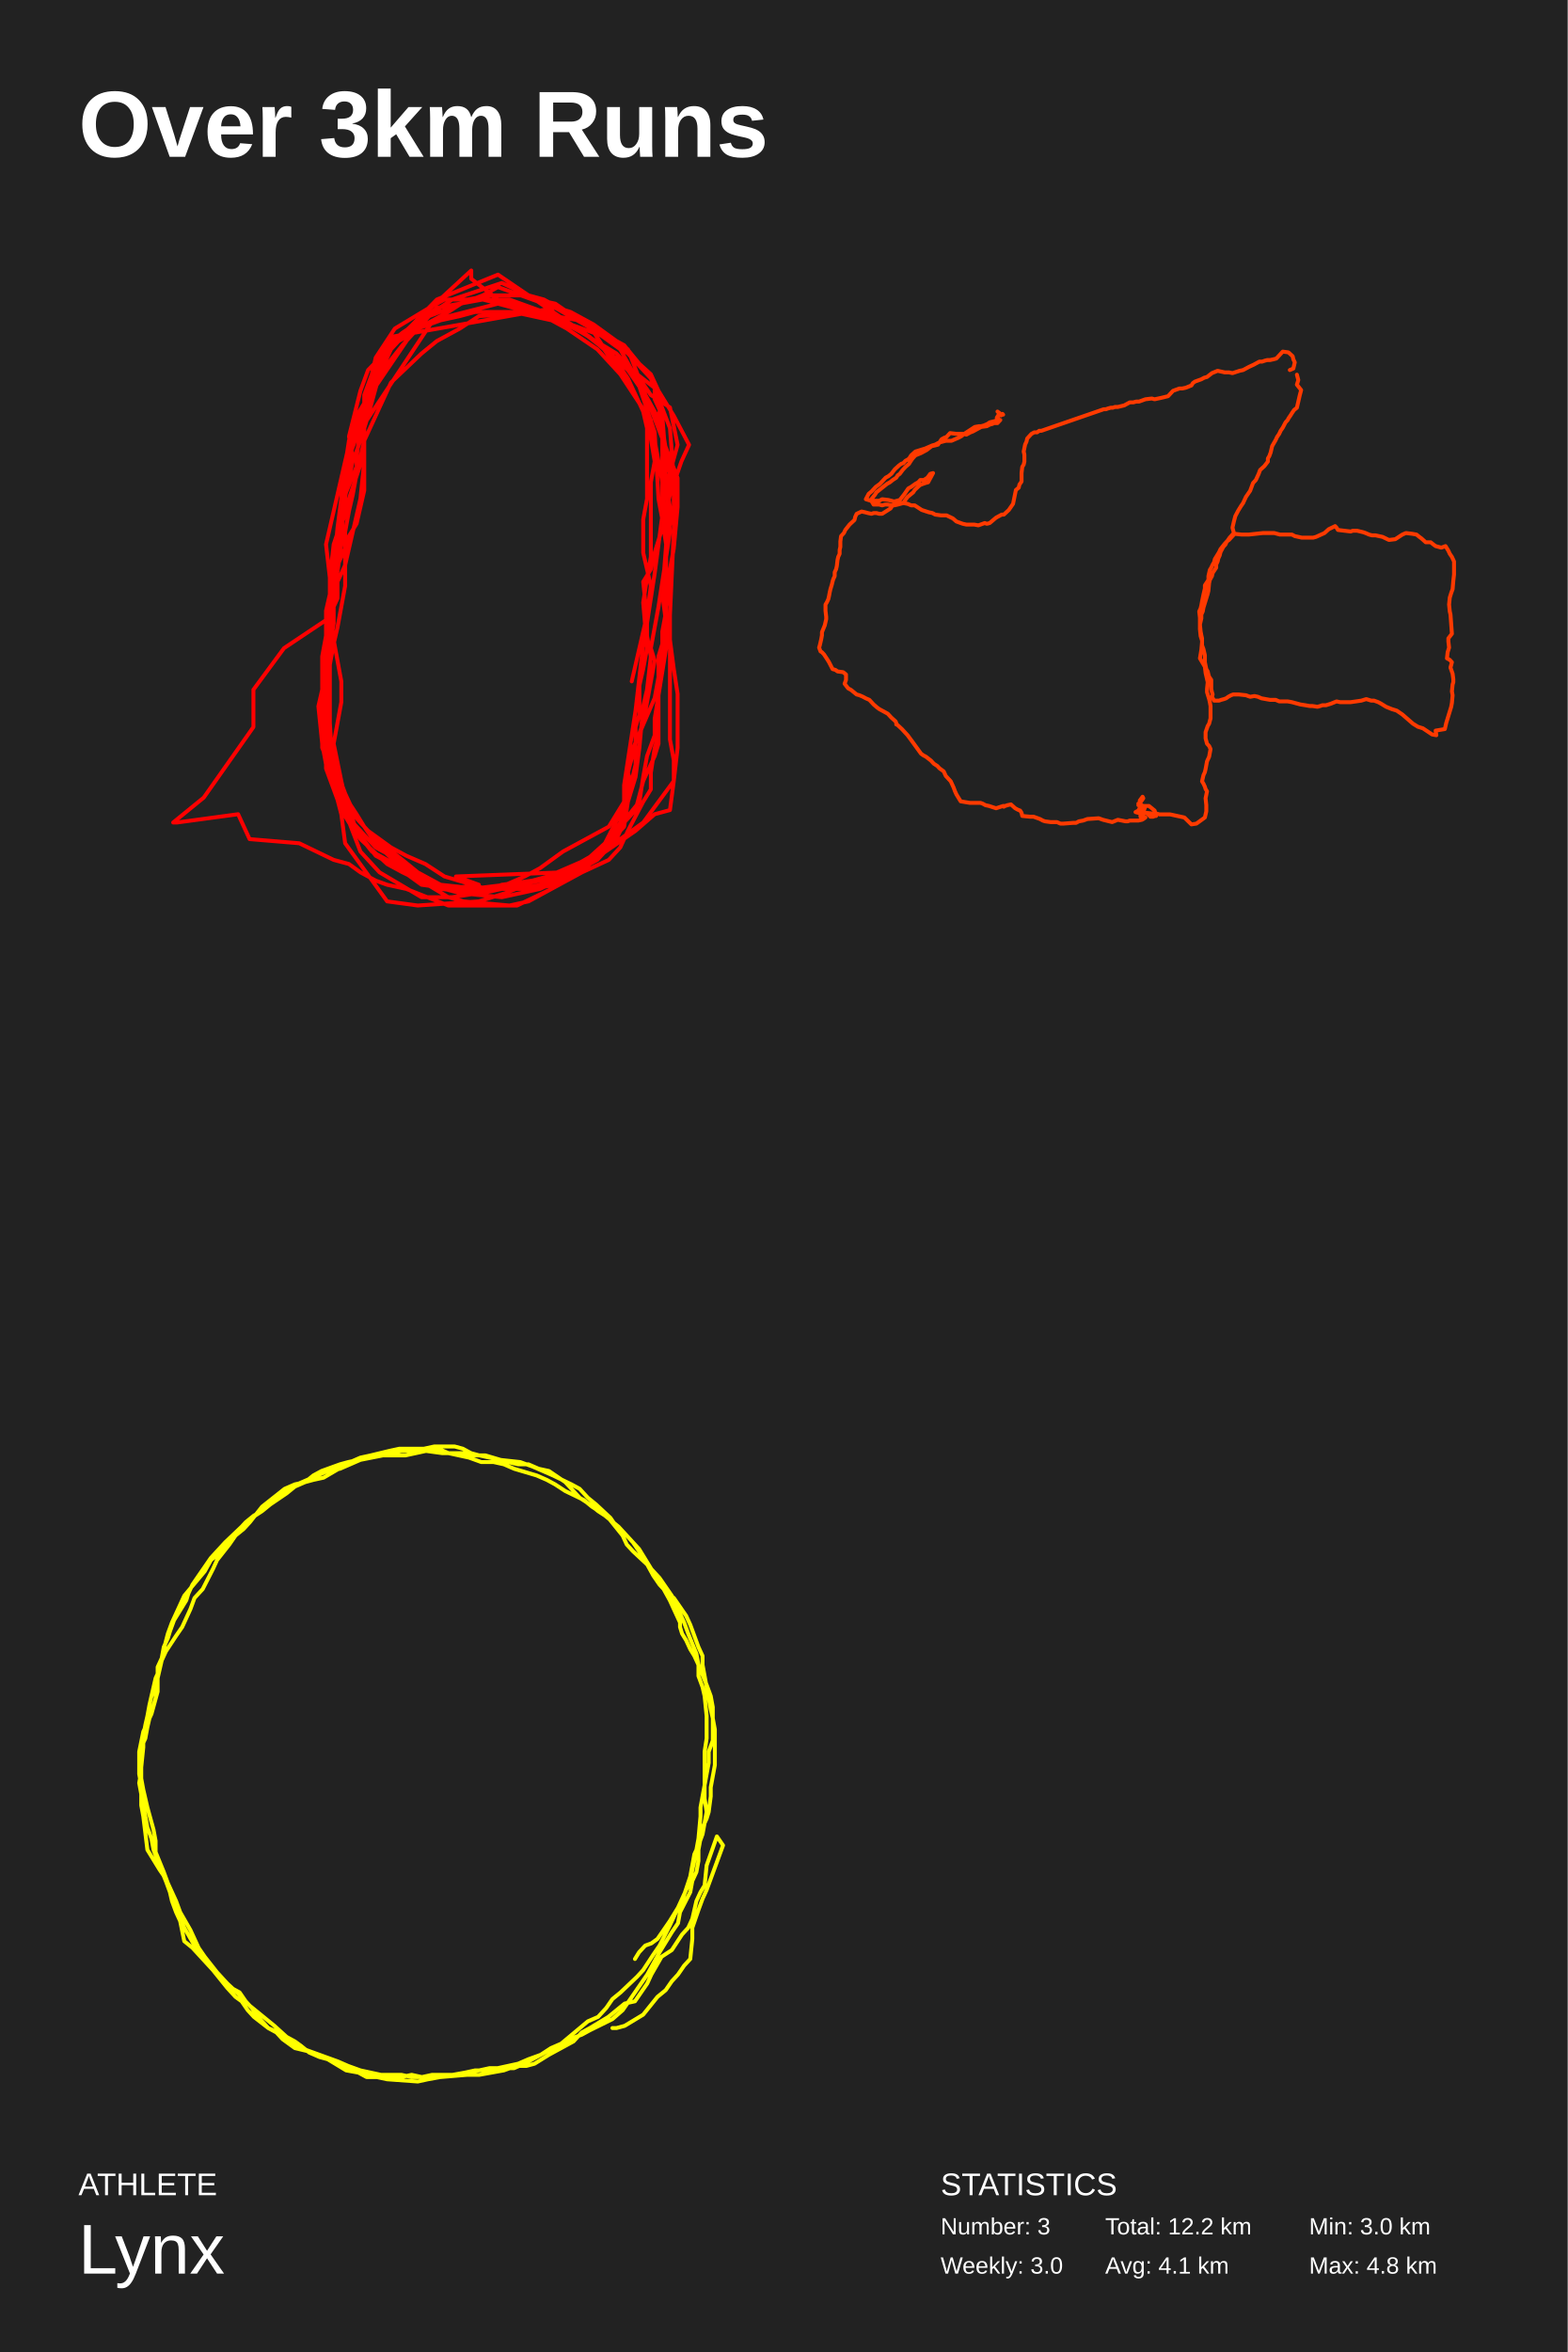
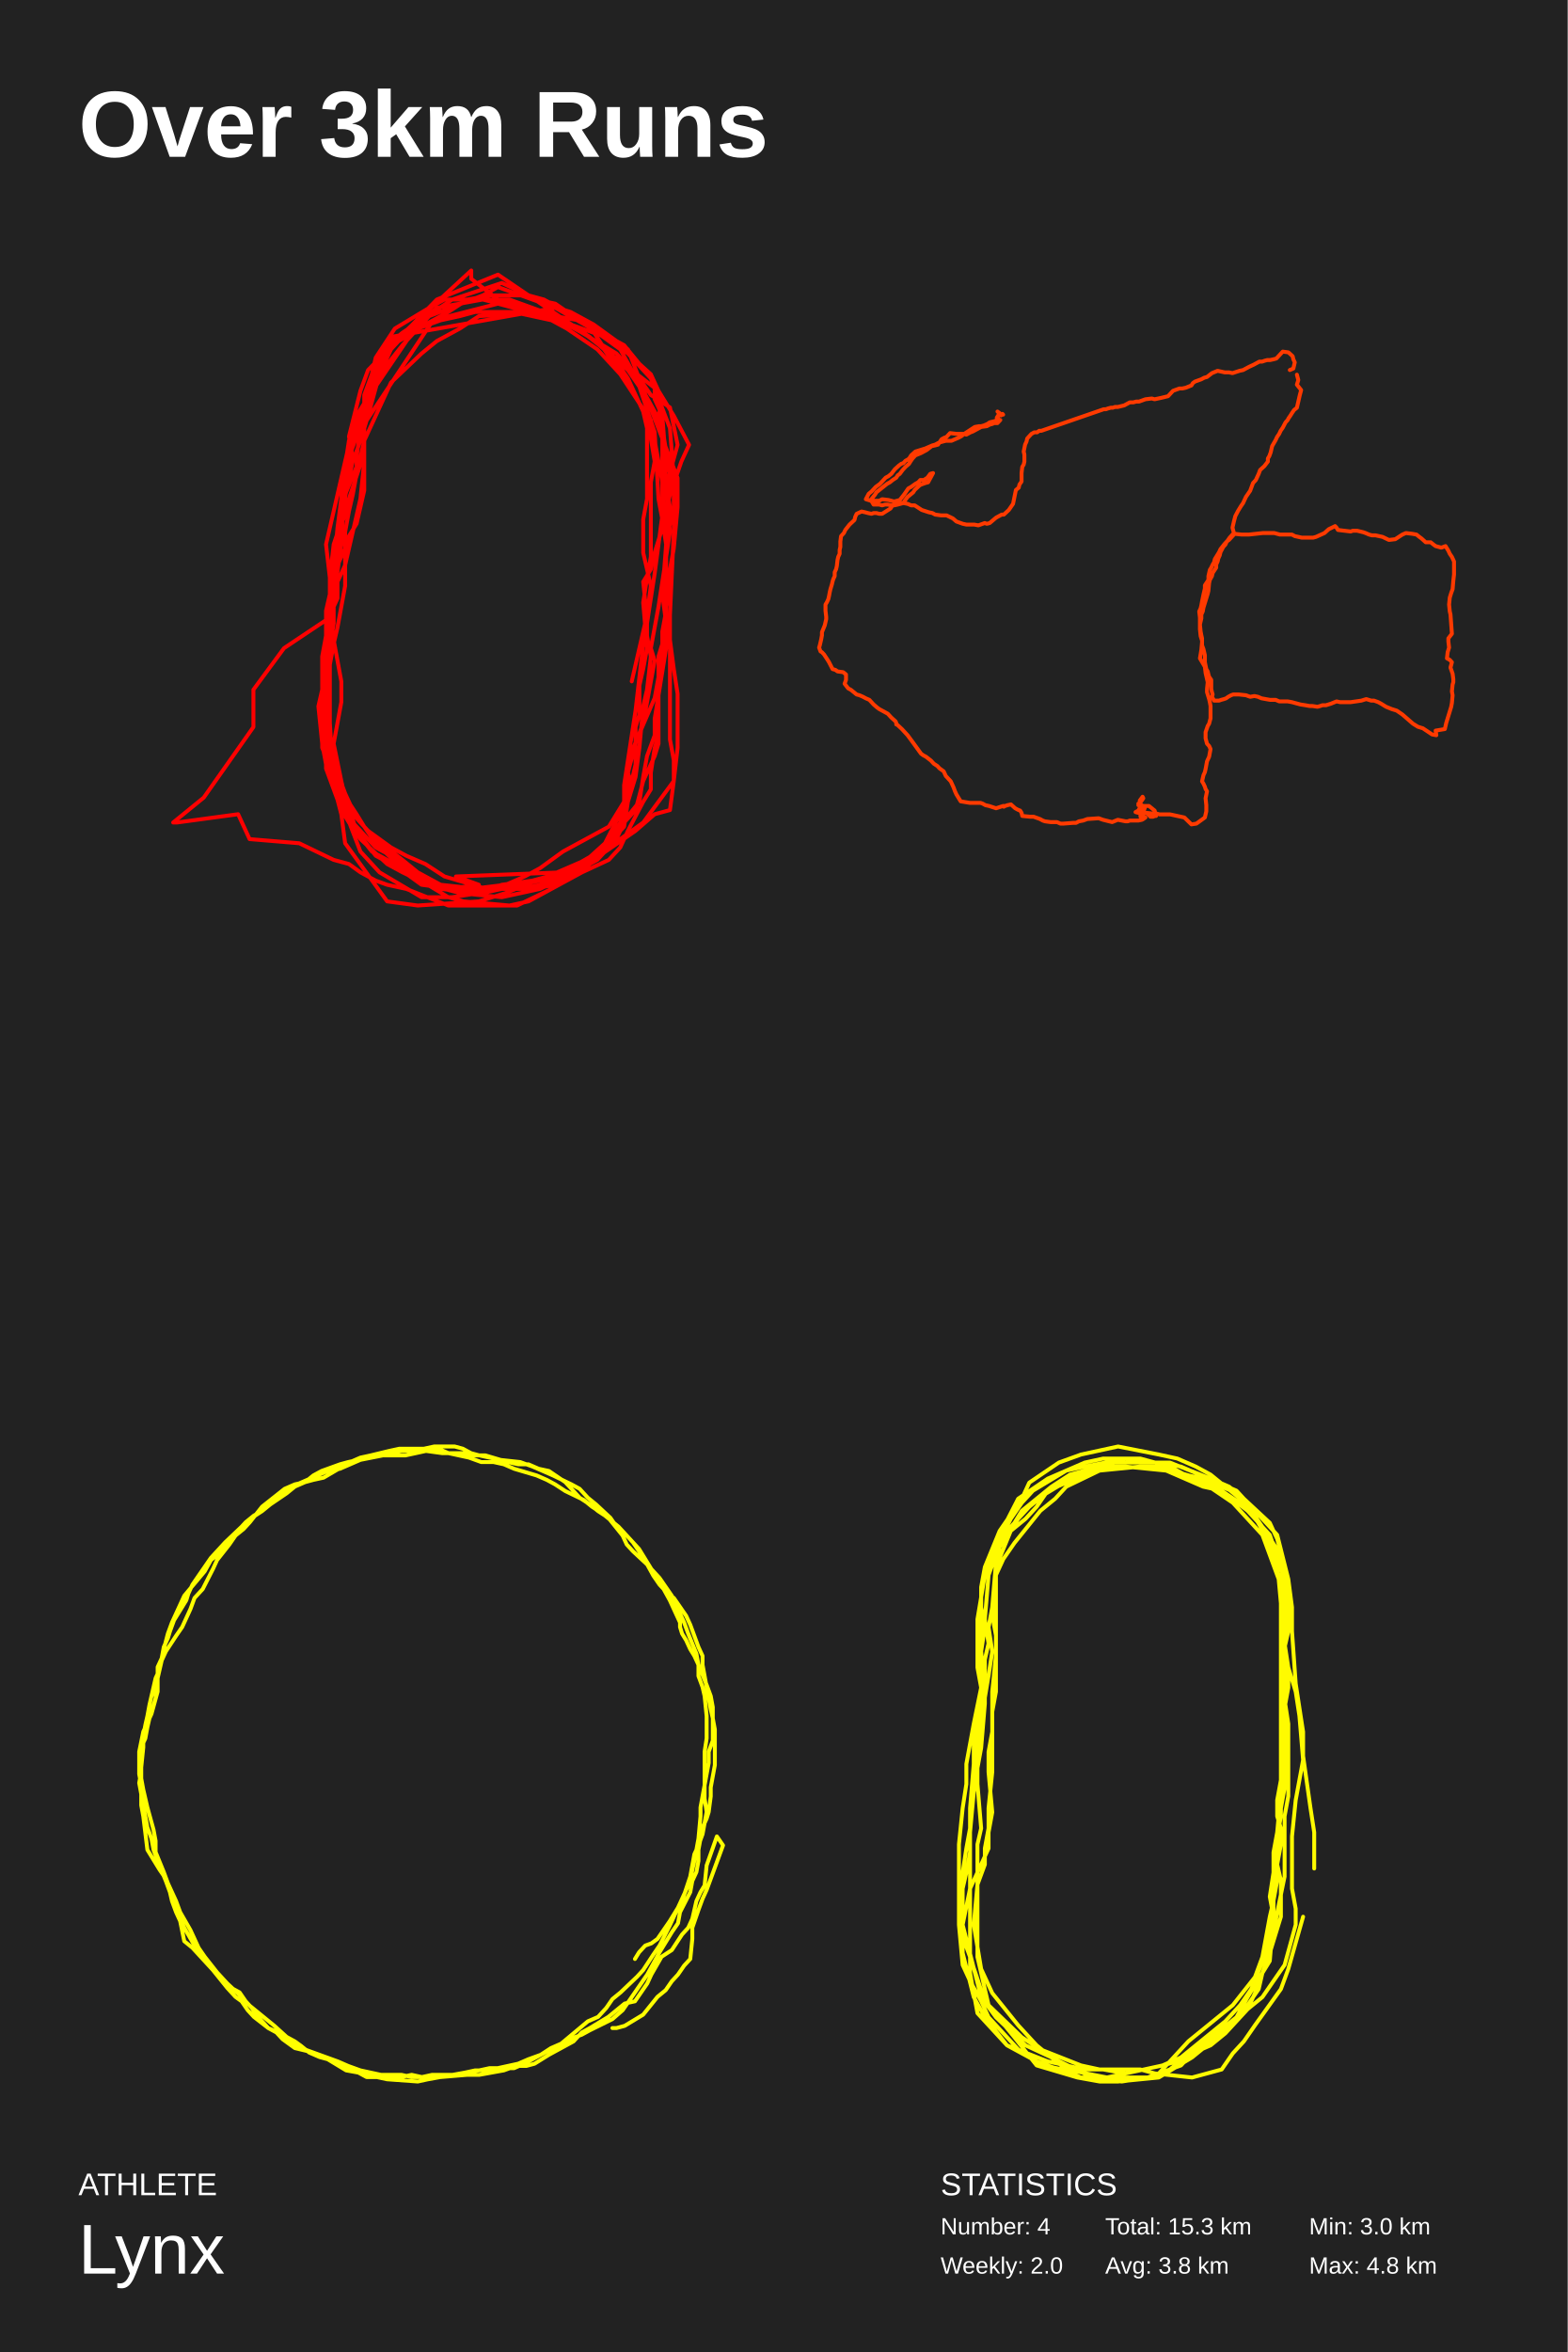
<svg xmlns="http://www.w3.org/2000/svg" baseProfile="full" height="300mm" version="1.1" viewBox="0,0,200,300" width="200mm">
  <defs />
  <rect fill="#222222" height="300" width="200" x="0" y="0" />
  <text fill="#FFFFFF" style="font-size:12px; font-family:Arial; font-weight:bold;" x="10" y="20">Over 3km Runs</text>
  <text fill="#FFFFFF" style="font-size:4px; font-family:Arial" x="10" y="280">ATHLETE</text>
  <text fill="#FFFFFF" style="font-size:9px; font-family:Arial" x="10" y="290">Lynx</text>
  <text fill="#FFFFFF" style="font-size:4px; font-family:Arial" x="120" y="280">STATISTICS</text>
-   <text fill="#FFFFFF" style="font-size:3px; font-family:Arial" x="120" y="285">Number: 3</text>
-   <text fill="#FFFFFF" style="font-size:3px; font-family:Arial" x="120" y="290">Weekly: 3.0</text>
-   <text fill="#FFFFFF" style="font-size:3px; font-family:Arial" x="141" y="285">Total: 12.2 km</text>
-   <text fill="#FFFFFF" style="font-size:3px; font-family:Arial" x="141" y="290">Avg: 4.1 km</text>
+   <text fill="#FFFFFF" style="font-size:3px; font-family:Arial" x="120" y="285">Number: 4</text>
+   <text fill="#FFFFFF" style="font-size:3px; font-family:Arial" x="120" y="290">Weekly: 2.0</text>
+   <text fill="#FFFFFF" style="font-size:3px; font-family:Arial" x="141" y="285">Total: 15.3 km</text>
+   <text fill="#FFFFFF" style="font-size:3px; font-family:Arial" x="141" y="290">Avg: 3.8 km</text>
  <text fill="#FFFFFF" style="font-size:3px; font-family:Arial" x="167" y="285">Min: 3.0 km</text>
  <text fill="#FFFFFF" style="font-size:3px; font-family:Arial" x="167" y="290">Max: 4.8 km</text>
  <polyline fill="none" points="80.595,86.912 81.57,82.677 82.058,80.559 82.545,78.441 83.033,74.735 82.545,72.618 82.058,70.5 82.058,68.382 82.058,66.265 82.545,63.618 82.545,61.5 82.545,57.265 82.545,54.618 82.058,52.5 80.108,48.265 78.645,46.147 77.183,44.559 74.745,40.853 71.332,39.265 69.382,38.206 67.432,37.676 64.019,36.088 57.681,38.206 51.344,42.441 49.393,44.029 47.443,47.735 46.468,50.382 46.468,51.971 45.493,54.088 45.006,56.206 44.518,58.324 44.031,60.971 43.543,69.441 42.568,76.324 41.593,83.735 41.593,87.971 42.08,92.206 42.568,100.147 43.543,103.853 44.031,107.559 49.393,114.971 53.294,115.5 61.094,114.971 64.507,113.912 68.407,112.324 74.257,110.206 77.183,107.559 79.62,102.794 79.62,100.147 80.108,96.971 83.521,89.03 84.008,86.382 84.496,83.735 84.496,80.559 84.983,77.912 84.983,71.03 84.983,67.324 84.983,64.677 85.471,62.559 85.471,60.441 84.496,54.618 83.521,52.5 82.058,49.853 79.133,44.559 76.208,42.441 70.845,38.735 68.407,38.206 66.457,37.676 62.557,37.676 59.632,38.206 57.194,39.794 53.294,41.912 51.344,44.029 48.418,47.735 47.443,49.853 46.468,52.5 45.981,54.088 45.493,55.677 44.518,58.324 43.543,63.088 43.543,66.265 43.056,68.912 43.056,71.559 42.568,76.853 42.08,80.03 41.593,82.677 41.593,85.324 41.593,87.441 41.593,92.735 42.08,95.382 42.08,98.029 42.568,100.677 44.518,104.912 45.981,107.029 49.393,110.206 51.344,111.265 55.731,113.382 57.681,113.382 60.119,113.382 64.507,112.853 66.944,111.794 68.895,110.735 71.82,108.618 77.67,105.441 79.62,102.265 80.595,99.618 81.083,97.5 81.083,94.853 82.058,92.206 83.033,86.912 83.521,84.265 83.033,82.677 84.008,77.382 84.496,74.206 85.471,67.853 84.983,62.03 86.446,56.735 85.471,51.971 83.033,50.382 81.57,48.265 79.133,46.147 73.77,41.912 71.332,40.853 63.532,38.206 60.119,35.559 60.119,34.5 50.368,43.5 48.418,47.735 46.956,53.029 45.981,56.206 45.006,58.853 44.518,60.971 43.543,65.735 43.543,67.853 43.056,70.5 42.568,72.618 42.568,74.735 42.08,79.5 41.593,82.147 41.593,84.794 41.105,87.441 41.105,90.088 41.105,95.382 43.056,100.147 44.518,102.794 46.468,105.441 47.931,107.559 51.831,111.265 54.269,112.324 56.219,113.382 61.094,113.912 63.532,113.382 65.969,112.853 69.87,111.794 74.745,109.677 77.183,108.088 78.158,106.5 81.57,102.265 82.058,99.088 82.545,96.441 83.521,93.794 83.521,91.677 84.983,82.677 84.983,79.5 84.496,75.794 84.983,69.441 85.471,66.794 85.471,64.677 84.496,58.853 84.496,55.677 84.008,53.029 84.496,50.912 83.033,47.735 80.108,45.088 77.183,42.971 71.332,40.853 68.895,39.794 61.094,40.324 58.656,41.912 55.731,43.5 53.781,45.088 49.881,48.794 48.418,51.971 47.443,54.088 46.468,56.206 45.981,58.324 44.031,63.088 44.031,65.735 43.056,67.853 43.056,70.5 42.568,73.677 42.568,79.5 42.08,82.677 41.593,85.324 41.105,91.147 42.08,95.912 42.568,98.029 43.056,100.147 45.493,103.853 46.468,105.441 47.931,107.029 51.344,109.677 53.294,111.265 56.219,112.853 61.094,113.382 63.532,113.382 66.457,113.382 68.895,112.853 73.77,110.735 75.72,109.147 77.67,107.559 79.133,105.441 79.62,104.382 80.108,102.265 81.083,99.088 81.57,95.382 82.058,90.088 82.545,87.971 83.033,83.735 82.545,81.088 82.545,78.971 82.058,74.206 83.033,72.618 83.521,70.5 84.008,68.912 84.496,67.324 84.983,65.206 85.471,63.088 86.933,58.853 87.908,56.735 85.958,53.029 84.983,51.441 84.008,49.853 80.595,47.206 78.645,45.088 74.257,42.441 72.307,41.382 69.382,40.324 63.532,38.735 55.244,40.853 46.468,54.088 46.468,57.794 42.568,69.441 42.08,73.677 42.08,83.735 42.08,93.794 43.543,102.265 45.981,108.618 48.418,111.265 53.781,114.441 57.681,114.441 61.094,113.912 64.019,112.853 71.82,111.794 74.257,110.735 76.208,109.677 78.645,107.029 79.62,104.912 81.083,103.324 82.058,99.618 83.521,96.441 84.008,94.853 84.008,93.265 84.008,89.03 84.008,83.735 84.983,80.559 84.983,77.382 84.983,69.441 84.496,66.265 84.008,63.618 83.521,55.147 81.57,49.324 80.108,47.206 75.232,42.971 63.532,35.029 55.731,38.206 46.956,47.206 45.981,49.853 44.518,55.677 45.006,58.324 43.543,63.618 43.056,67.324 42.568,72.618 42.08,75.794 41.593,78.441 41.593,81.088 41.105,83.735 41.105,86.912 41.105,92.735 41.593,94.853 41.593,98.029 43.543,103.324 44.518,104.912 47.443,108.618 49.393,109.677 51.831,111.265 56.706,113.382 58.656,113.912 64.019,114.441 66.457,113.912 68.895,113.382 73.282,111.265 76.695,108.088 78.158,106.5 79.133,104.912 80.108,100.147 80.108,96.971 80.595,93.794 81.083,90.618 82.058,82.147 82.545,79.5 83.521,73.147 84.008,69.441 84.496,65.735 84.983,59.382 84.496,53.029 83.521,50.912 83.521,48.794 79.62,44.029 73.77,40.853 70.845,40.324 67.92,39.794 61.582,38.206 55.731,39.265 53.294,41.382 46.468,51.441 45.493,53.029 44.518,56.206 43.543,62.559 43.543,65.735 43.056,70.5 42.568,73.677 42.08,76.853 42.568,81.618 43.543,86.912 43.543,89.559 43.056,92.206 42.568,94.853 43.543,99.618 44.031,101.735 45.493,105.971 47.931,109.147 50.856,110.735 53.781,112.853 61.582,113.912 68.895,112.324 72.307,111.265 75.72,109.677 81.083,105.971 83.521,103.853 85.471,103.324 85.958,99.618 85.958,96.971 85.471,94.324 85.471,89.559 85.471,85.324 85.471,83.735 85.471,81.618 84.983,79.5 84.983,76.853 84.983,74.735 84.983,69.441 84.983,66.794 84.496,64.147 84.496,61.5 84.008,58.853 83.033,53.559 81.57,51.441 79.133,47.735 77.67,46.147 76.208,44.559 72.307,41.912 70.357,40.853 67.92,40.324 65.482,39.794 60.607,39.794 58.656,40.324 56.219,40.853 51.831,42.441 50.368,44.029 48.418,45.618 46.956,49.853 46.468,51.441 46.468,53.559 46.468,56.206 46.468,58.324 46.468,60.441 46.468,62.559 45.493,66.794 44.518,68.382 44.031,69.971 43.056,72.088 42.568,73.677 41.593,77.912 41.593,80.03 41.593,82.677 41.105,84.794 41.105,87.441 41.105,89.559 41.593,94.324 43.056,98.559 44.031,101.206 45.006,103.324 46.468,105.441 49.393,108.618 50.856,110.735 52.806,111.794 57.194,114.441 59.144,114.971 64.994,115.5 67.432,114.971 72.307,112.324 76.208,109.147 82.058,104.912 85.958,99.618 86.446,95.382 86.446,88.5 85.958,85.324 85.471,81.618 85.471,78.441 85.958,67.853 85.958,64.677 85.958,60.971 85.471,54.618 83.033,48.265 78.645,43.5 75.72,41.382 72.795,39.794 69.382,38.735 63.532,36.618 61.582,37.676 54.756,40.324 52.806,42.441 50.856,43.5 47.931,46.677 47.443,48.794 47.443,50.912 46.468,53.029 45.981,54.618 45.493,58.324 45.493,60.441 45.006,63.088 44.518,65.206 44.031,67.853 44.031,69.971 44.031,74.735 43.543,77.382 43.056,80.03 42.568,82.147 42.08,84.794 42.08,86.912 41.105,91.677 41.593,93.794 41.593,96.441 43.056,101.206 44.518,103.324 46.956,105.971 48.418,107.029 49.881,108.088 51.831,109.147 54.269,110.206 56.706,111.794 62.069,113.382 64.994,113.382 67.92,113.382 70.845,112.853 77.67,109.677 79.133,108.088 80.108,105.971 82.058,102.265 83.033,100.677 83.033,98.559 83.521,95.382 84.008,93.794 84.008,91.677 84.008,89.559 84.008,87.971 84.008,85.853 84.496,83.735 84.983,79.5 84.983,77.382 85.471,74.735 85.471,72.618 85.958,69.971 86.446,64.677 86.446,60.971 80.108,44.559 70.845,39.265 49.881,42.971 44.518,56.735 41.593,69.441 42.08,73.677 42.568,78.441 36.23,82.677 32.33,87.971 32.33,92.735 25.992,101.735 24.042,103.324 22.092,104.912 22.092,104.912 22.579,104.912 22.579,104.912 22.579,104.912 22.579,104.912 30.38,103.853 31.842,107.029 38.18,107.559 42.568,109.677 44.518,110.206 45.981,111.265 47.931,112.324 49.393,112.853 51.831,113.382 57.194,115.5 65.969,115.5 70.357,113.382 72.307,112.324 74.257,111.265 77.183,108.088 78.645,106.5 79.62,105.441 80.108,102.265 80.595,100.147 80.108,98.559 81.083,94.853 81.083,92.735 81.57,91.147 81.57,89.03 81.57,87.441 82.058,85.324 82.545,82.677 82.058,76.853 82.545,73.677 83.033,71.03 83.033,67.853 83.033,61.5 83.521,58.853 82.545,53.029 79.62,48.265 78.158,46.147 76.695,44.029 72.795,41.382 71.332,40.324 69.382,39.794 64.994,38.206 63.044,38.206 61.094,38.206 56.706,38.206 54.756,39.265 50.368,41.912 47.931,45.618 46.956,49.853 46.468,51.971 46.468,54.618 46.468,56.735 46.468,58.853 45.981,63.618 45.006,67.853 44.518,69.971 44.031,72.088 43.056,74.206 43.056,76.324 42.08,78.441 41.593,82.147 41.593,83.735 41.105,85.853 41.105,87.971 40.618,90.088 41.105,94.853 41.593,97.5 43.543,102.265 44.518,104.382 47.931,108.088 49.881,109.147 53.294,111.794 55.244,112.324 57.194,113.382 61.094,112.853 59.632,112.324 58.169,111.794 58.169,111.794 71.82,111.265 81.083,105.971" stroke="#ff0000" stroke-linecap="round" stroke-linejoin="round" stroke-width="0.5" />
  <polyline fill="none" points="165.453,47.789 165.634,48.475 165.453,49.064 165.995,49.75 165.814,50.436 165.724,50.829 165.634,51.221 165.453,52.005 165.092,52.3 164.821,52.692 164.64,52.986 164.37,53.378 164.279,53.574 164.008,53.869 163.647,54.555 163.376,54.947 163.196,55.339 162.925,55.732 162.744,56.124 162.293,56.908 162.202,57.301 162.112,57.693 161.931,58.183 161.751,58.477 161.751,58.87 161.299,59.458 160.758,59.948 160.577,60.439 160.396,60.831 160.216,61.223 159.855,61.615 159.493,62.596 158.952,63.38 158.771,63.773 158.59,64.165 158.319,64.557 158.139,64.851 157.958,65.145 157.597,65.832 157.416,66.518 157.236,67.303 157.416,67.989 156.875,68.577 156.604,68.97 156.242,69.362 155.701,70.048 155.52,70.441 155.339,70.735 154.978,71.323 154.888,71.715 154.707,72.01 154.527,72.402 154.346,72.696 154.166,73.48 154.166,73.971 153.714,74.657 153.714,75.049 153.624,75.442 153.533,75.834 153.353,76.716 153.263,77.207 153.172,77.599 152.992,77.991 153.082,78.776 153.082,79.266 153.082,79.756 153.082,80.246 153.172,81.129 153.353,81.717 153.353,82.306 153.533,82.796 153.714,83.58 153.714,83.973 153.714,84.463 153.895,85.345 154.075,85.64 154.166,86.032 154.256,86.326 154.527,86.718 154.527,87.503 154.527,87.895 154.617,88.287 154.707,88.581 154.617,88.876 154.888,89.366 155.52,89.366 155.791,89.268 156.152,89.17 156.423,89.072 156.694,88.876 157.055,88.679 157.326,88.581 158.048,88.581 158.952,88.679 159.493,88.876 160.035,88.778 160.487,88.876 160.938,89.072 162.022,89.268 162.744,89.268 163.196,89.464 164.279,89.464 164.821,89.562 165.905,89.856 166.537,89.954 167.079,90.052 167.44,90.052 168.072,90.15 168.433,90.052 168.704,89.954 168.885,89.954 169.156,89.954 169.788,89.758 170.51,89.464 170.962,89.562 171.413,89.562 171.865,89.562 172.316,89.562 173.671,89.366 174.303,89.17 174.935,89.366 175.296,89.366 175.567,89.464 175.838,89.562 176.199,89.758 176.831,90.15 177.554,90.444 178.186,90.641 178.908,91.131 180.263,92.308 180.895,92.7 181.527,92.896 182.701,93.68 183.242,93.778 183.152,93.19 184.326,92.994 184.507,92.21 184.958,90.739 185.139,90.15 185.229,89.66 185.319,88.679 185.229,88.189 185.319,87.307 185.41,87.012 185.41,86.62 185.319,85.934 185.048,85.149 185.229,84.463 184.958,84.169 184.597,83.973 184.687,83.188 184.868,82.6 184.778,81.815 184.778,81.423 185.229,80.835 185.048,78.383 184.958,77.991 184.868,77.109 184.958,76.226 185.048,75.932 185.139,75.638 185.319,75.147 185.41,74.069 185.5,73.284 185.5,71.617 185.229,71.029 184.958,70.637 184.778,70.244 184.416,69.656 183.875,69.852 183.152,69.656 182.881,69.46 182.52,69.166 181.888,69.166 181.346,68.676 181.075,68.479 180.714,68.185 180.172,68.087 179.36,67.989 178.908,68.185 178.457,68.479 178.005,68.774 177.192,68.872 176.38,68.479 175.477,68.283 175.025,68.283 174.664,68.185 174.212,67.989 173.941,67.891 173.129,67.695 172.587,67.695 172.316,67.793 171.503,67.695 170.691,67.597 170.51,67.303 170.329,67.107 169.517,67.499 168.975,67.989 167.891,68.479 167.53,68.577 167.079,68.577 166.627,68.577 166.085,68.577 165.182,68.381 164.821,68.185 164.008,68.185 163.286,68.185 162.564,67.989 162.112,67.989 161.48,67.989 161.119,67.989 160.216,68.087 159.313,68.185 158.861,68.185 158.41,68.185 157.507,68.087 156.784,68.872 156.513,69.068 156.333,69.46 156.062,69.754 155.701,70.441 155.61,70.833 155.43,71.225 155.339,71.617 155.159,72.01 155.159,72.402 154.707,73.088 154.617,73.48 154.346,73.971 154.256,74.363 154.166,75.344 154.075,75.736 153.804,76.618 153.533,77.501 153.443,77.991 153.263,78.383 153.263,78.874 153.172,79.266 153.082,79.658 153.172,80.541 153.263,81.031 153.353,81.423 153.353,81.913 153.263,82.894 153.082,83.973 153.714,85.051 153.804,85.836 153.895,86.228 153.985,86.62 154.075,87.012 153.985,87.895 153.985,88.287 154.256,89.17 154.346,89.562 154.436,90.052 154.436,90.837 154.436,91.229 154.436,91.621 154.256,92.308 154.075,92.602 153.804,93.386 153.804,94.171 153.985,94.857 154.256,95.151 154.436,95.543 154.256,96.524 153.985,97.112 153.895,97.603 153.804,98.093 153.714,98.485 153.533,98.877 153.353,99.662 153.533,99.956 153.714,100.348 153.804,100.642 153.985,100.937 153.804,101.819 153.895,102.702 153.895,103.486 153.714,104.271 153.172,104.663 152.63,105.055 151.998,105.153 151.095,104.271 149.289,103.878 148.747,103.878 148.296,103.878 147.935,103.878 147.574,103.78 147.122,103.78 146.309,103.682 145.587,103.78 144.865,103.584 145.226,103.388 145.587,102.702 145.406,102.407 145.406,102.113 145.768,101.623 145.858,101.819 145.316,102.604 145.226,102.505 145.406,102.604 145.226,102.702 145.858,102.8 146.58,102.8 147.303,103.388 147.483,104.074 147.303,104.074 147.122,104.172 147.032,104.172 146.761,104.172 146.49,103.878 146.219,103.682 145.948,103.584 145.587,103.29 145.587,103.29 145.497,102.996 145.587,102.898 145.677,102.702 146.038,103.094 145.948,103.29 145.768,103.78 145.497,104.074 145.497,104.172 145.587,104.074 145.497,103.976 145.497,103.878 145.587,103.878 145.587,103.976 145.677,103.976 145.677,104.074 145.677,103.976 145.768,103.976 145.768,104.074 145.858,104.172 146.129,104.271 145.858,104.467 145.677,104.565 145.226,104.663 144.955,104.663 144.774,104.663 144.142,104.663 143.871,104.761 143.6,104.761 142.607,104.565 141.885,104.859 140.711,104.565 140.169,104.369 138.724,104.467 138.182,104.663 137.64,104.761 137.279,104.957 136.918,104.957 135.654,105.055 135.293,105.055 134.841,104.859 134.39,104.859 134.028,104.859 133.306,104.761 133.035,104.663 132.674,104.467 131.861,104.172 131.41,104.172 130.416,104.074 130.326,103.682 130.145,103.388 129.875,103.29 129.513,103.094 128.972,102.604 128.52,102.702 128.249,102.8 127.978,102.8 127.978,102.8 128.069,102.898 127.978,102.8 127.075,103.094 126.172,102.8 125.721,102.702 125.36,102.505 125.089,102.407 124.547,102.407 123.734,102.407 122.56,102.211 122.018,101.329 121.838,100.937 121.657,100.446 121.296,99.662 120.664,98.975 120.393,98.387 120.122,98.191 119.851,97.995 119.58,97.701 119.129,97.407 118.768,97.014 118.135,96.524 117.774,96.328 117.503,96.132 116.51,94.759 115.788,93.778 115.426,93.386 115.065,92.994 114.433,92.406 114.343,92.406 114.343,92.21 114.253,92.013 113.711,91.523 113.53,91.327 113.259,91.033 112.537,90.641 112.176,90.444 111.905,90.248 111.453,89.856 110.911,89.268 110.46,89.072 110.099,88.876 109.647,88.679 109.286,88.581 108.564,87.993 108.202,87.797 107.751,87.209 107.931,86.718 107.931,86.032 107.57,85.738 106.848,85.64 106.577,85.444 106.216,85.345 105.764,84.463 105.584,84.169 105.132,83.482 104.861,83.188 104.681,83.09 104.5,82.6 104.59,82.306 104.681,81.913 104.771,81.521 104.861,81.031 104.861,80.639 105.222,79.756 105.313,79.364 105.403,78.972 105.403,78.678 105.313,77.893 105.313,77.109 105.493,76.814 105.674,76.422 105.764,76.03 105.855,75.54 105.945,75.147 106.125,74.559 106.216,74.167 106.306,73.873 106.487,73.48 106.487,72.99 106.667,72.598 106.758,72.206 106.848,71.421 106.938,71.029 107.119,70.637 107.119,70.146 107.209,69.754 107.209,69.068 107.299,68.381 107.661,67.989 107.841,67.597 108.383,66.91 109.015,66.322 109.105,65.93 109.286,65.538 109.918,65.243 110.37,65.342 110.731,65.44 111.182,65.538 111.453,65.44 111.814,65.44 112.176,65.538 112.537,65.538 113.62,64.851 113.801,64.557 114.253,64.165 114.433,64.165 115.246,64.165 115.426,63.871 115.788,63.38 116.149,63.086 116.51,62.792 116.691,62.498 117.323,61.909 117.503,61.811 117.774,61.713 118.045,61.615 118.406,61.517 119.038,60.34 118.677,60.439 118.316,60.929 117.865,61.223 117.413,61.223 117.142,61.517 116.781,61.713 116.239,62.106 115.878,62.302 115.336,63.086 114.794,63.773 114.072,63.969 113.711,63.871 113.349,63.773 112.537,63.675 112.176,63.871 111.814,63.871 111.543,63.871 111.092,63.871 110.46,63.675 110.821,62.988 111.182,62.694 111.453,62.4 111.724,62.106 111.995,61.909 112.266,61.713 112.537,61.419 112.988,60.929 113.349,60.733 113.711,60.439 114.162,59.85 114.704,59.36 114.975,59.164 115.246,59.066 115.517,58.772 115.878,58.575 116.059,58.379 116.239,58.085 116.781,57.595 118.045,57.203 118.948,56.81 119.309,56.712 119.671,56.516 119.941,56.418 120.303,56.32 120.664,56.222 121.386,56.222 122.289,55.83 122.651,55.634 123.012,55.339 124.366,54.457 124.908,54.359 125.179,54.359 125.54,54.261 125.992,54.065 126.263,53.869 127.075,53.672 127.527,52.692 127.256,52.496 127.436,52.692 127.707,52.888 127.707,52.986 127.707,52.986 127.798,52.888 127.978,52.888 127.978,52.888 127.888,52.79 127.798,52.888 127.617,52.888 127.346,52.986 127.166,53.28 127.527,53.574 127.617,53.574 127.436,53.77 127.256,53.967 126.804,53.967 126.624,54.065 126.263,54.163 125.901,54.359 125.179,54.457 124.457,54.849 124.095,55.045 123.824,55.143 123.283,55.438 122.921,55.339 122.47,55.339 122.018,55.339 121.206,55.241 120.754,55.732 120.483,55.83 120.122,56.026 119.671,56.712 119.309,56.81 118.858,56.908 118.226,57.399 117.503,57.791 116.781,58.085 116.42,58.477 116.149,58.87 115.968,59.164 115.517,59.556 115.156,59.948 114.794,60.439 114.523,60.635 114.343,60.929 113.891,61.223 113.53,61.517 113.169,61.713 111.814,62.792 111.634,63.086 111.092,63.773 111.453,64.361 112.176,64.361 112.537,64.459 112.898,64.361 113.259,64.361 113.711,64.459 114.072,64.459 114.523,64.361 115.246,64.165 115.788,64.263 116.239,64.459 116.691,64.459 117.594,65.047 118.497,65.342 118.948,65.44 119.309,65.636 120.032,65.734 120.754,65.734 121.567,66.126 122.018,66.518 122.831,66.812 123.283,66.91 124.276,66.91 124.818,67.009 125.63,66.714 125.901,66.812 126.263,66.714 127.075,66.028 127.798,65.636 128.069,65.636 128.701,65.047 128.972,64.655 129.242,64.263 129.423,63.38 129.604,62.498 129.965,62.204 130.055,61.811 130.326,61.419 130.326,60.34 130.416,59.556 130.597,59.262 130.687,58.87 130.687,57.987 130.597,57.595 130.778,56.712 130.958,56.32 131.048,55.928 131.59,55.339 131.952,55.143 132.313,55.143 132.584,54.947 132.855,54.947 140.801,52.202 141.072,52.202 141.343,52.103 141.704,52.005 141.975,52.005 142.246,51.907 142.607,51.907 143.42,51.711 143.781,51.515 144.142,51.319 144.594,51.319 144.955,51.221 145.316,51.221 146.129,50.927 146.941,50.829 147.303,50.927 148.206,50.731 149.018,50.534 149.651,49.848 150.463,49.554 150.824,49.554 151.276,49.456 151.998,49.162 152.179,48.867 152.45,48.671 153.263,48.377 153.624,48.181 153.985,48.083 154.617,47.593 155.339,47.298 155.791,47.397 156.242,47.495 156.784,47.495 157.236,47.593 158.139,47.298 158.59,47.2 158.952,47.004 159.313,46.808 159.945,46.514 160.667,46.122 161.028,46.122 161.299,46.024 161.661,45.926 162.022,45.926 162.473,45.828 162.834,45.73 163.647,44.847 164.37,44.945 164.911,45.435 165.002,45.828 165.182,46.22 165.002,47.004 164.55,47.2" stroke="#ff3a00" stroke-linecap="round" stroke-linejoin="round" stroke-width="0.5" />
  <polyline fill="none" points="81.004,249.869 81.527,249.016 82.311,248.163 83.095,247.879 83.879,247.311 85.447,245.037 87.015,242.479 88.061,239.353 88.583,236.511 89.106,235.374 89.629,233.953 90.151,231.111 89.89,229.405 89.89,227.7 89.89,226.279 89.89,223.437 90.151,221.732 90.151,220.311 90.151,218.89 89.89,216.332 89.629,215.195 89.106,213.774 89.106,212.353 88.845,210.932 87.799,208.374 87.277,206.953 86.754,205.816 86.231,204.679 85.709,203.542 84.14,201.269 83.095,200.132 82.311,198.995 81.527,197.858 80.743,196.721 78.913,194.732 77.868,193.879 76.823,193.026 75.516,192.174 74.471,191.321 72.118,190.184 70.812,189.332 69.766,188.763 68.459,188.195 65.585,187.342 64.278,186.774 62.971,186.489 61.403,186.489 59.835,185.921 57.221,185.353 55.915,184.784 53.301,184.784 51.994,184.784 50.949,184.784 49.642,185.068 47.29,185.637 45.983,185.921 44.677,186.489 41.279,188.479 39.972,188.763 38.927,189.047 37.62,189.332 36.314,189.9 33.439,192.174 31.871,194.163 31.087,195.016 30.041,195.869 29.257,197.005 27.689,198.995 27.166,200.132 25.86,202.69 24.814,203.826 24.291,205.248 23.769,206.384 23.246,207.521 22.462,208.658 21.155,210.648 20.633,211.784 20.371,212.921 19.849,214.058 19.326,216.332 19.065,217.469 18.803,218.89 18.542,220.027 18.28,221.448 18.28,222.869 18.019,225.427 18.019,226.848 18.28,228.269 18.542,229.405 18.803,230.542 19.587,233.384 19.849,234.805 19.849,236.227 20.894,238.784 21.417,240.205 21.939,241.342 22.462,242.479 22.985,243.9 24.291,246.174 24.814,247.311 25.337,248.448 26.121,249.584 27.689,251.574 28.473,252.426 29.518,253.563 30.564,254.132 31.348,255.269 32.132,256.121 32.655,256.974 34.223,258.679 35.529,259.247 36.575,260.1 37.882,260.953 39.188,261.521 41.541,262.374 42.586,262.942 43.631,263.511 45.199,264.079 47.552,264.647 48.858,264.932 49.904,264.932 51.21,264.932 52.517,264.647 53.824,264.932 55.131,264.647 57.744,264.647 59.312,264.363 60.619,264.079 61.926,264.079 63.494,263.795 66.107,263.226 67.414,262.658 68.198,262.374 68.982,262.09 70.289,261.237 71.596,260.668 74.993,257.826 76.3,257.258 77.345,256.121 78.129,254.984 79.175,254.132 81.266,252.142 82.05,251.29 83.356,249.3 84.14,248.163 85.447,245.605 85.97,244.469 86.493,243.332 87.015,242.195 88.061,239.921 88.322,238.5 88.583,237.363 88.845,235.942 89.106,234.521 89.367,231.679 89.367,230.542 89.629,229.121 90.151,226.279 90.413,224.858 90.413,223.437 90.935,222.016 90.935,220.595 90.935,217.753 90.674,216.332 90.151,214.911 89.106,212.353 88.583,211.216 88.061,210.363 87.538,209.226 87.015,208.374 86.754,207.521 86.754,206.953 86.493,206.384 85.447,204.111 84.663,202.69 84.14,201.269 83.095,200.132 81.527,197.574 80.743,196.721 79.697,195.584 78.652,194.732 77.868,193.595 76.039,191.89 74.993,191.037 73.948,189.9 72.902,189.332 70.55,188.195 69.244,187.626 67.937,187.058 66.369,186.489 63.755,186.205 62.448,185.921 61.142,185.637 60.096,185.353 59.051,184.784 58.006,184.5 55.392,184.5 54.085,184.784 52.779,185.068 51.21,185.068 49.904,185.353 47.029,185.921 45.722,186.205 44.415,186.489 43.37,186.774 41.018,187.626 39.972,188.195 38.927,189.047 37.62,189.616 36.575,190.468 34.484,191.89 33.439,192.742 32.393,193.311 31.348,194.163 29.78,195.869 28.734,197.005 27.95,198.142 26.905,198.995 26.121,200.416 23.507,203.542 22.985,204.679 22.462,205.816 21.939,206.953 21.417,208.374 20.894,210.363 20.633,211.5 20.11,212.637 20.11,214.342 20.11,215.763 19.326,218.605 18.803,219.742 18.28,220.879 17.758,223.437 17.758,224.858 17.758,226.279 18.019,227.7 18.019,228.837 18.542,231.679 18.803,233.1 19.326,234.521 19.587,235.942 20.11,237.363 21.155,239.921 21.678,241.342 21.939,242.479 22.462,243.9 22.985,245.037 23.507,247.595 24.553,248.448 25.598,249.584 26.382,250.437 27.166,251.29 28.996,253.563 30.041,254.7 30.825,255.269 31.609,256.405 32.393,257.258 34.223,258.679 35.268,259.247 36.052,260.1 36.836,260.668 37.62,261.237 39.972,261.805 41.541,262.374 43.109,262.942 44.415,263.511 45.983,264.079 48.597,264.647 49.904,264.647 51.21,264.647 52.517,264.932 53.563,264.932 54.869,264.932 58.006,264.647 59.312,264.363 61.142,264.079 62.448,263.795 65.585,263.795 66.891,263.226 68.982,262.09 70.028,261.521 71.334,260.953 72.38,260.384 73.425,259.816 74.209,259.532 75.255,258.963 78.129,257.542 79.436,256.405 81.004,254.132 81.788,252.995 82.572,251.858 83.356,250.437 84.14,249.016 85.709,246.458 86.493,245.321 86.754,243.9 88.061,241.342 88.322,239.921 88.845,238.784 89.106,237.363 89.106,235.942 89.629,233.1 90.151,231.963 90.413,231.111 90.674,229.121 90.674,227.984 90.935,226.563 91.197,225.142 91.197,223.721 91.197,220.595 90.935,219.174 90.674,218.037 90.413,216.616 90.151,215.195 89.629,212.353 89.629,211.216 89.106,210.079 88.061,207.237 87.538,206.1 85.97,203.826 85.186,203.258 84.14,202.121 83.356,200.984 82.572,199.563 80.743,197.858 79.959,197.005 79.436,195.869 77.607,193.595 76.3,192.742 75.255,191.89 73.948,191.037 72.118,189.047 70.028,187.626 68.721,187.342 67.414,186.774 66.107,186.774 64.801,186.489 61.926,185.637 60.358,185.637 59.051,185.353 57.744,185.353 56.437,185.353 54.347,185.068 53.04,185.353 51.733,185.637 50.426,185.637 48.858,185.637 45.983,186.205 44.677,186.774 43.37,187.342 41.802,187.626 40.495,188.195 37.882,189.332 35.268,190.753 34.484,191.89 33.439,192.742 32.132,193.595 30.825,194.732 28.734,196.721 27.689,197.858 26.905,198.711 25.337,200.984 24.553,202.121 24.03,203.258 23.769,204.111 22.201,206.669 21.678,208.09 21.417,208.942 20.894,210.079 20.371,212.921 20.11,214.058 19.849,215.479 19.849,216.616 19.065,219.174 18.803,220.311 18.542,221.732 18.019,222.869 18.019,225.995 17.758,227.416 18.019,228.837 18.019,230.258 18.28,231.679 18.803,235.942 20.371,238.5 21.155,239.637 21.939,242.195 22.462,243.616 23.507,245.89 24.814,248.163 26.121,250.153 27.95,252.142 28.996,252.995 30.825,254.7 31.871,255.837 32.916,256.69 33.961,257.542 35.007,258.395 36.575,259.816 37.62,260.384 38.404,260.953 39.45,261.805 40.756,262.374 41.802,262.658 44.154,264.079 45.722,264.363 46.768,264.932 48.074,264.932 49.381,265.216 53.301,265.5 54.608,265.216 56.176,264.932 59.574,264.647 61.142,264.647 64.278,264.079 65.846,263.511 67.153,263.511 68.198,263.226 70.028,262.09 71.073,261.521 72.118,260.953 73.164,260.384 74.209,259.247 75.255,258.679 77.607,257.258 78.652,256.405 79.697,255.553 81.004,255.269 82.572,252.995 83.095,251.858 84.402,249.584 85.709,248.732 87.015,246.742 87.799,245.89 88.322,244.753 88.845,242.479 89.367,241.342 89.89,240.49 90.151,237.932 91.458,234.237 92.242,235.374 90.151,241.058 89.629,242.195 89.106,243.616 88.322,245.89 88.322,247.311 88.061,249.869 87.277,250.721 86.493,251.858 85.709,252.711 84.924,253.847 83.879,254.7 82.05,256.974 79.697,258.395 78.652,258.679 78.129,258.679" stroke="#ffff00" stroke-linecap="round" stroke-linejoin="round" stroke-width="0.5" />
+   <polyline fill="none" points="167.661,238.329 167.661,235.766 167.661,233.715 167.189,230.639 166.245,223.975 166.245,220.899 165.772,217.823 165.3,214.747 164.828,208.082 164.828,205.006 164.356,201.418 162.94,195.779 159.635,192.19 157.747,190.139 153.026,188.089 150.665,187.063 147.833,186.551 142.167,186.551 136.502,188.089 134.142,189.627 130.365,192.703 129.421,194.241 128.004,195.779 126.116,199.88 125.172,202.443 125.172,205.006 125.644,207.57 125.172,210.646 125.644,215.772 125.172,218.336 125.172,220.899 124.7,223.462 124.228,226.025 123.755,231.152 123.755,233.203 123.283,235.766 122.811,238.842 122.811,241.405 122.811,247.044 123.755,249.608 125.644,255.247 129.421,259.861 132.253,263.449 137.446,264.987 140.279,265.5 142.639,265.5 147.833,264.987 152.082,262.424 153.97,260.886 155.858,259.348 159.163,255.76 160.579,253.709 161.051,251.658 161.996,249.095 163.412,244.481 163.412,239.867 162.94,237.817 163.412,235.253 163.412,233.203 162.94,231.665 162.94,229.614 163.884,224.487 163.884,221.412 163.884,218.336 163.884,215.772 163.884,210.646 163.884,208.595 163.884,206.032 163.884,203.468 161.996,198.342 161.051,195.779 157.275,191.677 153.498,189.114 151.137,188.089 149.249,187.063 145.472,186.038 140.751,186.038 138.391,186.551 136.03,187.576 131.781,190.139 130.365,191.677 128.949,193.728 126.588,198.342 125.644,200.905 124.7,206.544 124.7,209.62 124.7,212.696 125.172,215.26 124.228,219.874 123.755,222.437 123.283,225 123.283,227.563 122.811,230.639 122.339,235.253 122.339,237.817 122.339,240.38 122.339,242.943 122.339,245.506 122.811,250.633 123.755,252.684 125.172,255.247 126.116,257.298 129.893,261.399 132.253,262.937 137.918,264.987 140.751,264.987 142.639,264.987 147.361,264.987 150.193,261.911 151.609,260.373 153.498,258.835 155.386,257.298 157.275,255.76 160.107,252.171 161.051,249.608 161.996,244.481 162.468,242.43 162.94,239.867 162.94,237.817 162.94,235.253 163.412,230.639 163.884,228.076 163.884,225.513 163.884,222.949 163.884,220.386 163.884,214.747 163.884,212.184 163.412,210.133 163.412,208.082 163.412,206.032 163.412,201.418 162.468,199.367 161.996,197.317 160.107,193.215 158.219,191.165 154.442,188.089 152.554,187.063 150.193,186.038 147.833,185.525 142.639,184.5 137.918,185.525 135.086,186.551 131.309,189.114 130.365,191.165 128.949,193.215 127.532,195.266 125.644,199.88 125.172,202.443 125.172,205.006 125.172,207.57 125.172,210.646 125.172,216.798 124.7,219.361 124.228,222.437 124.228,225 123.755,230.639 123.755,233.203 123.755,235.766 123.755,238.329 123.755,241.405 123.755,246.532 123.755,248.582 123.755,251.658 124.7,256.785 128.476,260.886 133.197,263.449 135.558,263.962 137.918,264.987 143.112,265.5 146.416,264.987 150.665,263.449 152.082,261.911 154.442,260.886 156.33,259.348 159.163,256.272 160.107,254.222 161.996,249.095 162.468,246.532 162.94,243.968 163.884,239.355 163.884,236.791 163.884,234.228 163.884,231.665 164.356,229.101 164.356,227.051 164.356,221.924 164.356,219.874 163.884,216.798 164.356,214.234 163.884,212.184 163.884,209.62 163.884,204.494 163.884,201.93 163.412,199.88 161.996,195.779 160.579,194.241 159.163,192.703 155.858,190.139 153.026,188.601 147.833,187.063 145.472,187.063 139.807,187.576 137.446,188.089 133.197,190.652 131.309,192.19 129.893,193.728 127.532,197.317 127.06,199.367 126.588,205.006 126.116,207.57 126.588,210.646 126.116,213.722 125.172,219.361 124.7,221.924 124.7,223.975 124.7,226.025 124.228,228.589 123.755,233.715 123.755,236.279 123.283,238.842 122.811,240.893 122.811,243.456 122.811,249.095 124.228,254.734 125.644,257.298 128.476,260.886 133.67,262.937 136.03,263.449 138.391,263.962 140.751,263.962 143.584,264.475 148.305,263.449 150.665,262.424 152.554,260.886 156.33,257.81 158.219,255.76 159.635,253.709 161.524,249.095 161.996,246.532 162.468,243.968 162.468,241.405 162.468,238.842 162.94,234.228 163.412,231.665 163.412,229.614 163.884,227.051 163.884,223.975 163.884,217.823 164.356,215.26 164.356,212.696 163.884,210.133 164.356,208.082 164.356,202.956 163.412,198.342 161.051,194.753 158.219,190.652 153.498,188.601 151.137,188.089 148.305,187.063 145.472,187.063 140.279,187.576 136.03,189.627 134.614,191.165 132.725,192.703 129.421,196.804 128.004,198.854 127.06,200.905 126.588,206.032 127.06,208.595 127.06,211.158 126.588,215.772 126.588,218.336 126.588,220.899 126.588,223.462 126.588,226.025 126.116,230.639 126.116,233.203 125.644,235.766 125.644,237.817 124.7,240.38 124.228,245.506 125.172,251.146 126.588,254.222 129.893,258.323 132.253,260.886 136.03,263.962 141.223,264.987 143.584,264.475 148.305,263.449 150.193,262.937 152.082,261.399 153.97,260.373 157.747,257.298 159.163,254.734 161.996,250.12 162.468,244.481 161.996,241.918 162.468,238.842 162.468,236.279 162.94,233.715 163.412,228.589 163.412,226.025 163.412,223.462 163.412,220.899 163.412,218.336 163.412,213.722 163.412,211.671 163.412,209.62 163.884,207.057 163.412,204.494 162.94,199.367 161.996,196.804 159.635,192.703 155.858,190.139 153.498,189.627 151.137,188.601 148.777,187.576 143.584,187.063 140.751,187.063 138.391,188.089 133.67,190.139 132.253,192.19 130.837,193.728 128.949,195.266 127.06,199.88 127.06,202.443 127.06,205.519 127.06,208.082 127.06,210.646 127.06,215.772 126.588,218.336 126.588,220.899 126.116,223.462 126.116,226.025 126.588,231.152 126.116,233.715 126.116,235.766 123.755,240.893 122.811,245.506 125.172,254.734 127.06,257.298 130.837,260.886 134.142,262.424 139.335,264.987 142.167,265.5 146.888,264.987 149.249,263.962 151.137,262.424 153.026,261.399 156.803,258.323 159.163,256.272 161.051,254.734 163.884,250.633 165.3,245.506 165.3,243.456 164.828,240.893 164.828,238.842 164.828,236.791 164.828,234.228 165.3,229.614 165.772,227.051 166.245,224.487 165.772,218.848 165.3,215.772 164.356,212.696 163.884,209.62 163.884,204.494 164.356,201.418 162.94,196.291 161.996,194.241 158.691,191.165 156.803,189.627 154.442,188.601 149.249,186.551 146.416,186.551 143.584,186.038 138.391,187.063 136.03,187.576 133.67,188.601 129.893,191.165 127.532,195.779 127.06,198.342 126.116,200.905 125.644,206.544 126.116,209.62 125.644,211.671 125.644,214.747 125.644,217.31 125.172,222.949 124.7,225.513 124.7,227.563 125.172,233.203 124.7,235.253 124.7,238.329 124.7,240.893 124.7,243.968 124.7,249.608 126.116,255.76 130.365,259.861 132.725,261.399 137.918,263.449 140.279,263.962 143.112,263.962 145.472,263.962 147.361,264.475 152.082,264.987 155.858,263.962 157.275,261.911 158.691,260.373 160.107,258.323 163.412,253.709 164.356,251.146 166.245,244.481" stroke="#fffb00" stroke-linecap="round" stroke-linejoin="round" stroke-width="0.5" />
</svg>
